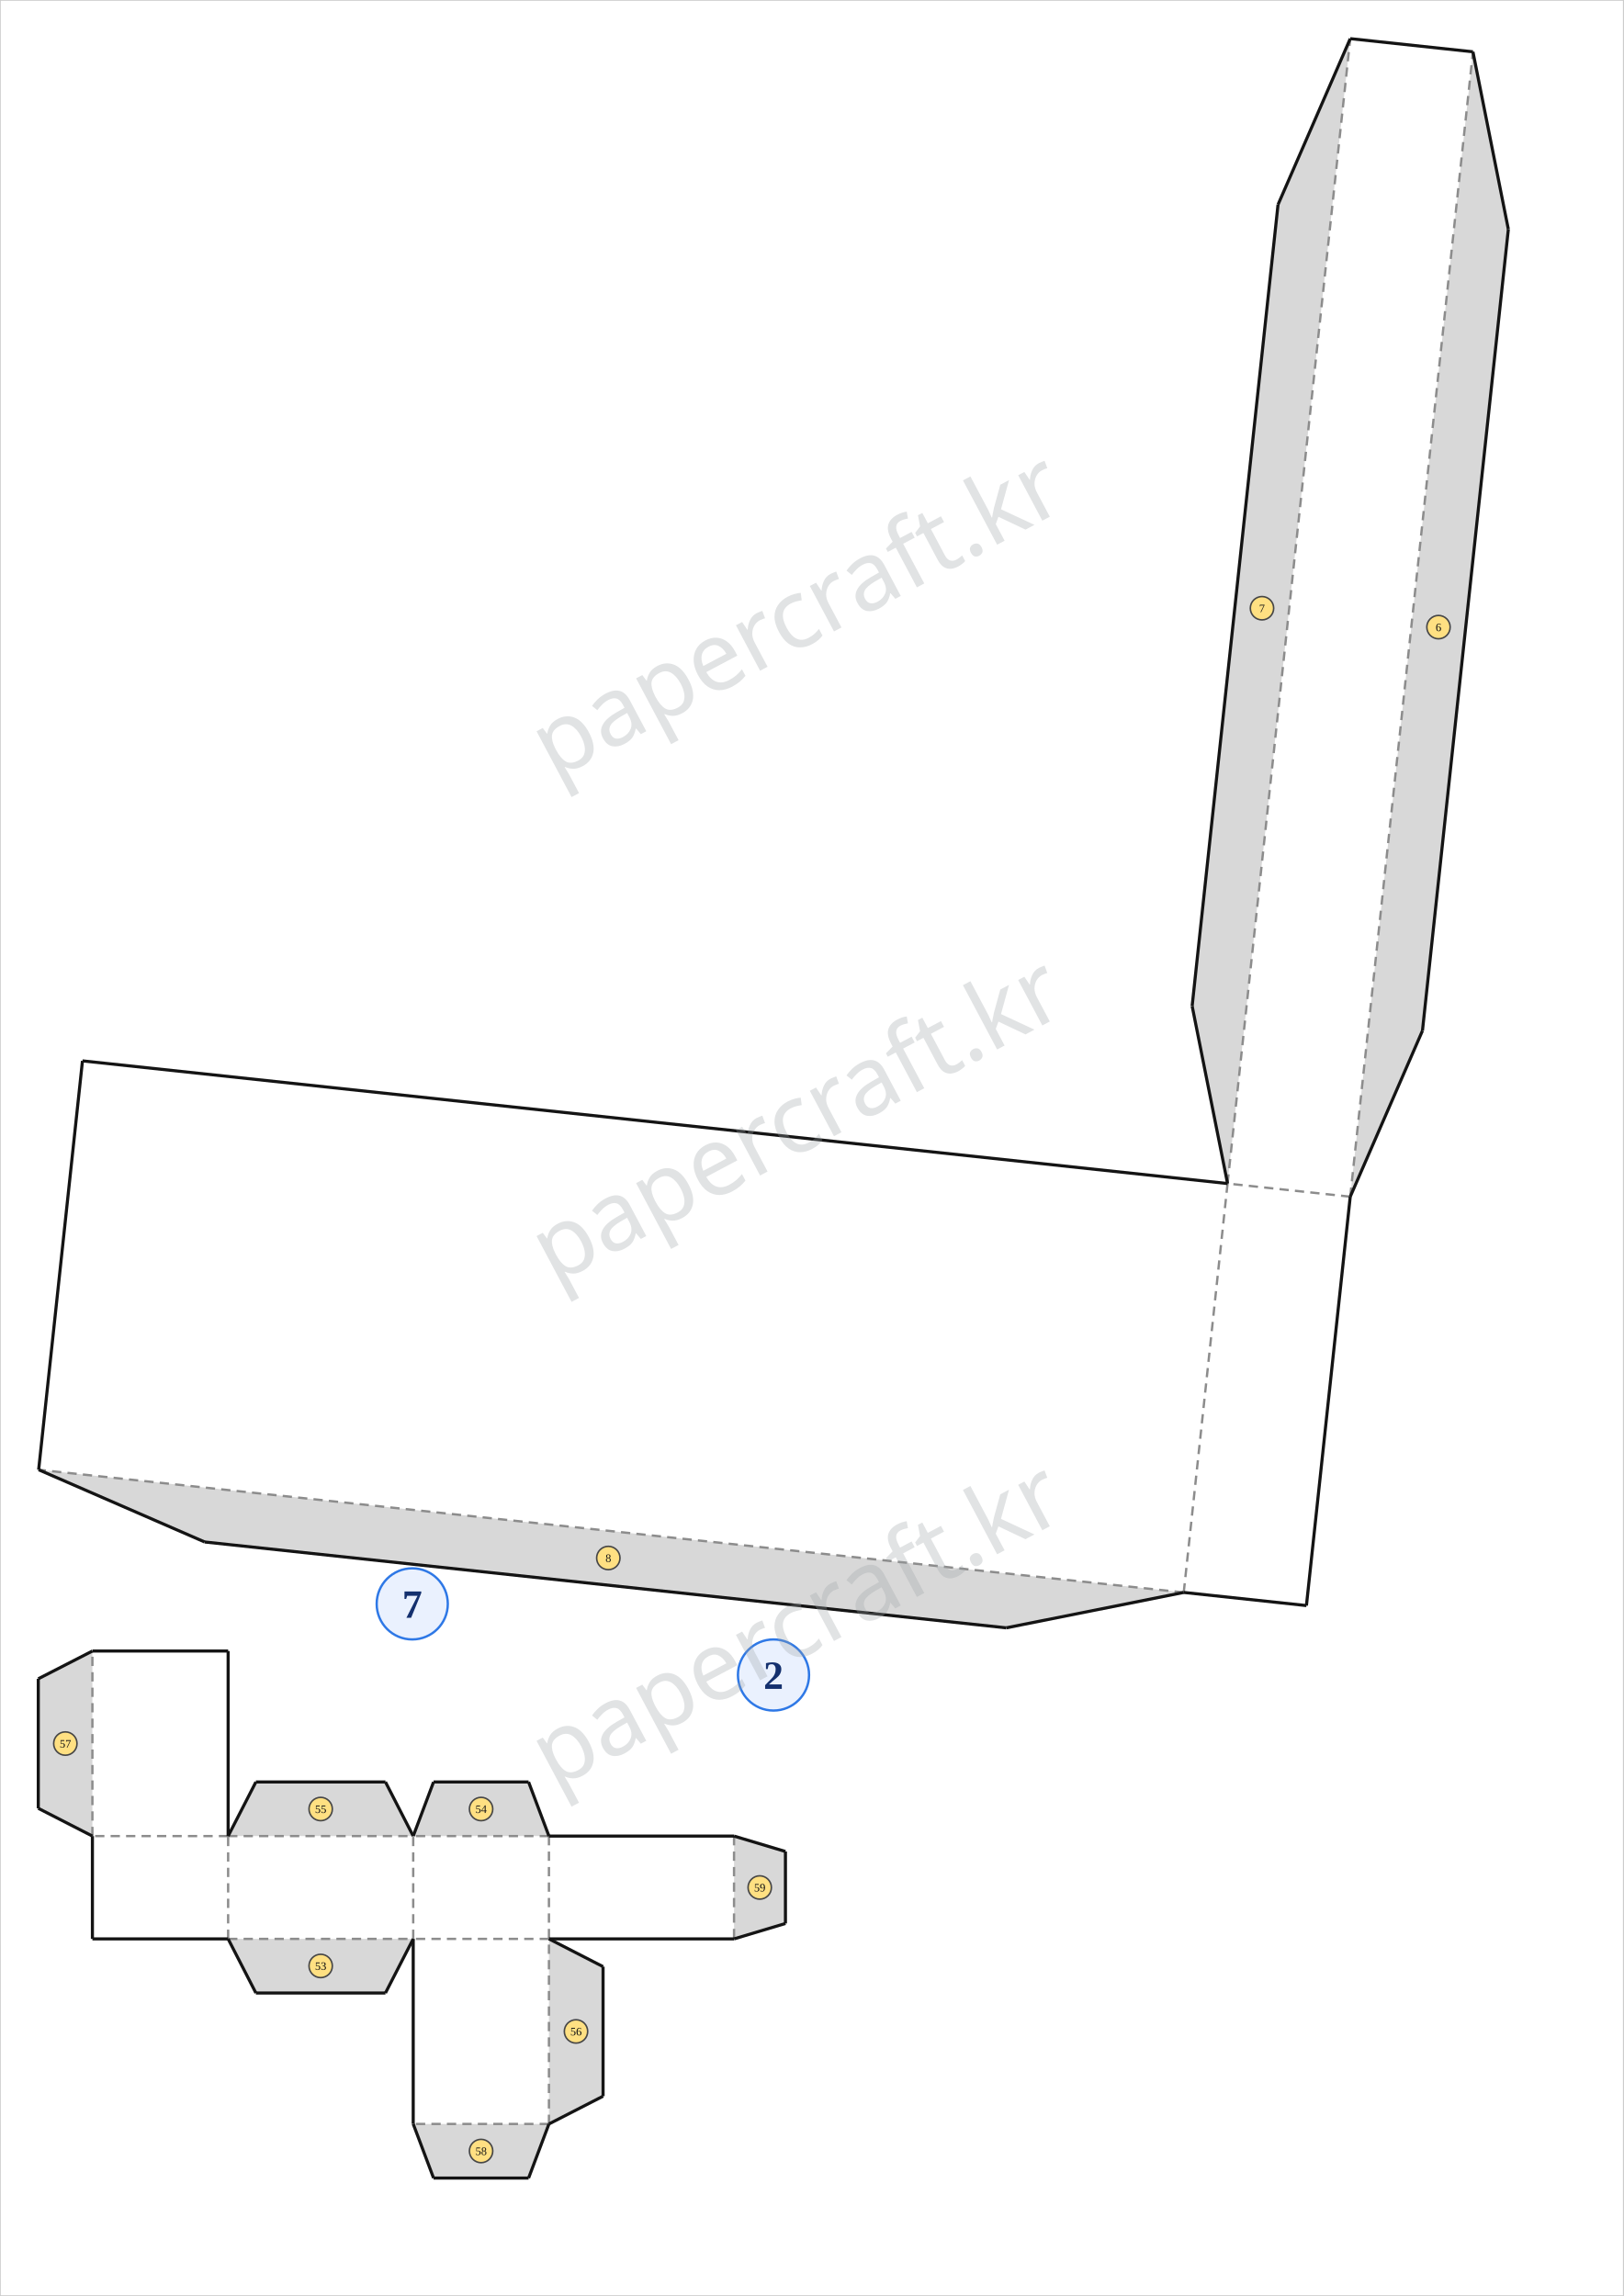
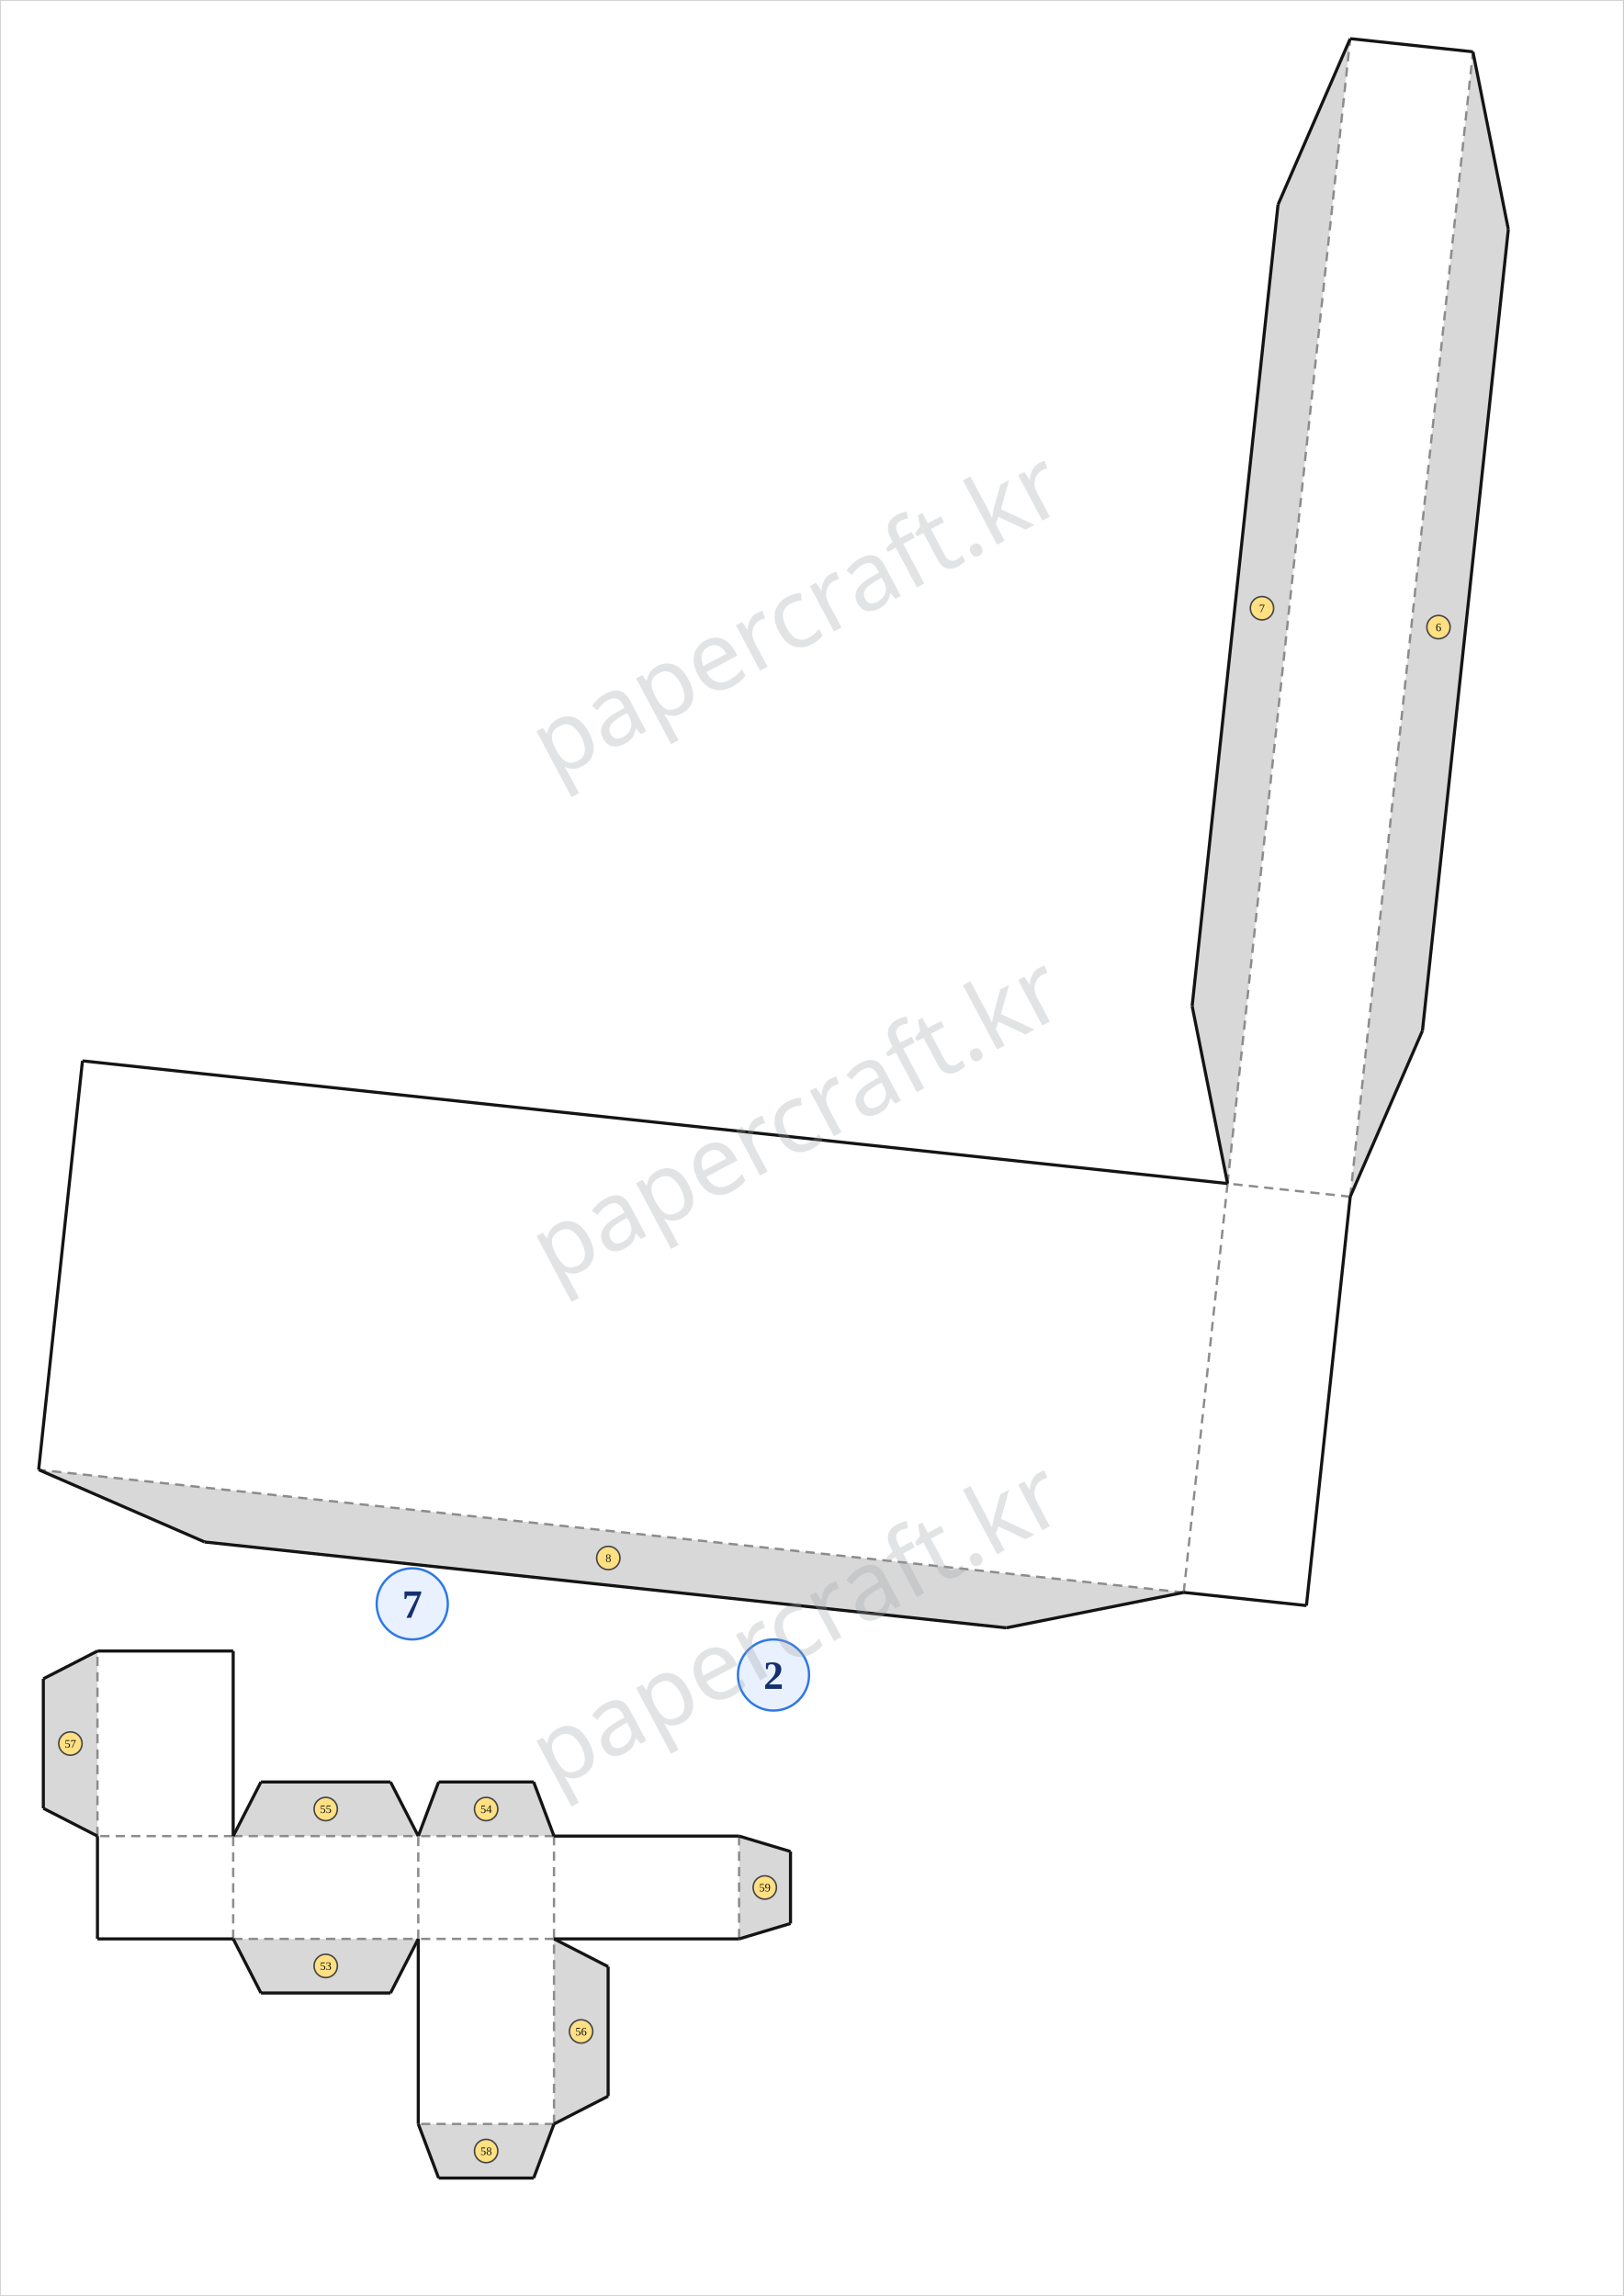
<svg xmlns="http://www.w3.org/2000/svg" width="210.00mm" height="297.00mm" viewBox="0 0 210.00 297.00">
  <rect x="0" y="0" width="210.00" height="297.00" fill="#ffffff" stroke="#cccccc" stroke-width="0.2" />
-   <polygon points="190.5,6.7 195.08,29.66 183.973,133.329 174.632,154.798" fill="rgb(216,216,216)" />
+   <polygon points="190.5,6.7 195.08,29.661 183.973,133.329 174.632,154.798" fill="rgb(216,216,216)" />
  <polygon points="174.632,5.0 165.292,26.469 154.185,130.137 158.765,153.098" fill="rgb(216,216,216)" />
  <polygon points="5.0,190.122 26.469,199.463 130.137,210.57 153.098,205.99" fill="rgb(216,216,216)" />
  <line x1="174.632" y1="154.798" x2="158.765" y2="153.098" stroke="#8c8c8c" stroke-width="0.3" stroke-dasharray="1.2,0.8" />
  <line x1="158.765" y1="153.098" x2="153.098" y2="205.99" stroke="#8c8c8c" stroke-width="0.3" stroke-dasharray="1.2,0.8" />
  <line x1="174.632" y1="154.798" x2="190.5" y2="6.7" stroke="#8c8c8c" stroke-width="0.3" stroke-dasharray="1.2,0.8" />
  <line x1="158.765" y1="153.098" x2="174.632" y2="5.0" stroke="#8c8c8c" stroke-width="0.3" stroke-dasharray="1.2,0.8" />
  <line x1="153.098" y1="205.99" x2="5.0" y2="190.122" stroke="#8c8c8c" stroke-width="0.3" stroke-dasharray="1.2,0.8" />
  <line x1="174.632" y1="5.0" x2="190.5" y2="6.7" stroke="#141414" stroke-width="0.4" />
  <line x1="5.0" y1="190.122" x2="10.667" y2="137.23" stroke="#141414" stroke-width="0.4" />
  <line x1="10.667" y1="137.23" x2="158.765" y2="153.098" stroke="#141414" stroke-width="0.4" />
  <line x1="174.632" y1="154.798" x2="168.965" y2="207.69" stroke="#141414" stroke-width="0.4" />
  <line x1="168.965" y1="207.69" x2="153.098" y2="205.99" stroke="#141414" stroke-width="0.4" />
-   <line x1="190.5" y1="6.7" x2="195.08" y2="29.66" stroke="#141414" stroke-width="0.4" />
-   <line x1="195.08" y1="29.66" x2="183.973" y2="133.329" stroke="#141414" stroke-width="0.4" />
+   <line x1="190.5" y1="6.7" x2="195.08" y2="29.661" stroke="#141414" stroke-width="0.4" />
+   <line x1="195.08" y1="29.661" x2="183.973" y2="133.329" stroke="#141414" stroke-width="0.4" />
  <line x1="183.973" y1="133.329" x2="174.632" y2="154.798" stroke="#141414" stroke-width="0.4" />
  <line x1="174.632" y1="5.0" x2="165.292" y2="26.469" stroke="#141414" stroke-width="0.4" />
  <line x1="165.292" y1="26.469" x2="154.185" y2="130.137" stroke="#141414" stroke-width="0.4" />
  <line x1="154.185" y1="130.137" x2="158.765" y2="153.098" stroke="#141414" stroke-width="0.4" />
  <line x1="5.0" y1="190.122" x2="26.469" y2="199.463" stroke="#141414" stroke-width="0.4" />
  <line x1="26.469" y1="199.463" x2="130.137" y2="210.57" stroke="#141414" stroke-width="0.4" />
  <line x1="130.137" y1="210.57" x2="153.098" y2="205.99" stroke="#141414" stroke-width="0.4" />
  <circle cx="186.046" cy="81.122" r="1.51" fill="#ffe082" stroke="#464646" stroke-width="0.2" />
  <text x="186.046" y="81.64" font-size="1.48" text-anchor="middle" fill="#141414">6</text>
  <circle cx="163.219" cy="78.676" r="1.51" fill="#ffe082" stroke="#464646" stroke-width="0.2" />
  <text x="163.219" y="79.19" font-size="1.48" text-anchor="middle" fill="#141414">7</text>
  <circle cx="78.676" cy="201.536" r="1.51" fill="#ffe082" stroke="#464646" stroke-width="0.2" />
  <text x="78.676" y="202.05" font-size="1.48" text-anchor="middle" fill="#141414">8</text>
  <circle cx="100.04" cy="216.67" r="4.6" fill="#eaf1fe" stroke="#2e78e6" stroke-width="0.3" />
  <text x="100.04" y="218.47" font-size="5.2" text-anchor="middle" fill="#14306e" font-weight="bold">2</text>
-   <polygon points="53.443,250.806 49.852,257.806 33.096,257.806 29.505,250.806" fill="rgb(216,216,216)" />
-   <polygon points="53.443,237.507 56.076,230.507 68.364,230.507 70.997,237.507" fill="rgb(216,216,216)" />
-   <polygon points="53.443,237.507 49.852,230.507 33.096,230.507 29.505,237.507" fill="rgb(216,216,216)" />
-   <polygon points="70.997,250.806 77.997,254.397 77.997,271.153 70.997,274.744" fill="rgb(216,216,216)" />
-   <polygon points="11.951,213.57 4.951,217.16 4.951,233.917 11.951,237.507" fill="rgb(216,216,216)" />
-   <polygon points="53.443,274.744 56.076,281.744 68.364,281.744 70.997,274.744" fill="rgb(216,216,216)" />
-   <polygon points="94.935,250.806 101.584,248.811 101.584,239.502 94.935,237.507" fill="rgb(216,216,216)" />
-   <line x1="53.443" y1="250.806" x2="53.443" y2="237.507" stroke="#8c8c8c" stroke-width="0.3" stroke-dasharray="1.2,0.8" />
-   <line x1="70.997" y1="250.806" x2="53.443" y2="250.806" stroke="#8c8c8c" stroke-width="0.3" stroke-dasharray="1.2,0.8" />
-   <line x1="70.997" y1="237.507" x2="70.997" y2="250.806" stroke="#8c8c8c" stroke-width="0.3" stroke-dasharray="1.2,0.8" />
-   <line x1="29.505" y1="250.806" x2="29.505" y2="237.507" stroke="#8c8c8c" stroke-width="0.3" stroke-dasharray="1.2,0.8" />
-   <line x1="29.505" y1="237.507" x2="11.951" y2="237.507" stroke="#8c8c8c" stroke-width="0.3" stroke-dasharray="1.2,0.8" />
-   <line x1="29.505" y1="250.806" x2="53.443" y2="250.806" stroke="#8c8c8c" stroke-width="0.3" stroke-dasharray="1.2,0.8" />
-   <line x1="70.997" y1="237.507" x2="53.443" y2="237.507" stroke="#8c8c8c" stroke-width="0.3" stroke-dasharray="1.2,0.8" />
-   <line x1="29.505" y1="237.507" x2="53.443" y2="237.507" stroke="#8c8c8c" stroke-width="0.3" stroke-dasharray="1.2,0.8" />
-   <line x1="70.997" y1="274.744" x2="70.997" y2="250.806" stroke="#8c8c8c" stroke-width="0.3" stroke-dasharray="1.2,0.8" />
-   <line x1="11.951" y1="237.507" x2="11.951" y2="213.57" stroke="#8c8c8c" stroke-width="0.3" stroke-dasharray="1.2,0.8" />
-   <line x1="70.997" y1="274.744" x2="53.443" y2="274.744" stroke="#8c8c8c" stroke-width="0.3" stroke-dasharray="1.2,0.8" />
-   <line x1="94.935" y1="237.507" x2="94.935" y2="250.806" stroke="#8c8c8c" stroke-width="0.3" stroke-dasharray="1.2,0.8" />
-   <line x1="53.443" y1="274.744" x2="53.443" y2="250.806" stroke="#141414" stroke-width="0.4" />
-   <line x1="11.951" y1="213.57" x2="29.505" y2="213.57" stroke="#141414" stroke-width="0.4" />
-   <line x1="29.505" y1="213.57" x2="29.505" y2="237.507" stroke="#141414" stroke-width="0.4" />
-   <line x1="94.935" y1="250.806" x2="70.997" y2="250.806" stroke="#141414" stroke-width="0.4" />
-   <line x1="70.997" y1="237.507" x2="94.935" y2="237.507" stroke="#141414" stroke-width="0.4" />
-   <line x1="29.505" y1="250.806" x2="11.951" y2="250.806" stroke="#141414" stroke-width="0.4" />
-   <line x1="11.951" y1="250.806" x2="11.951" y2="237.507" stroke="#141414" stroke-width="0.4" />
-   <line x1="53.443" y1="250.806" x2="49.852" y2="257.806" stroke="#141414" stroke-width="0.4" />
-   <line x1="49.852" y1="257.806" x2="33.096" y2="257.806" stroke="#141414" stroke-width="0.4" />
-   <line x1="33.096" y1="257.806" x2="29.505" y2="250.806" stroke="#141414" stroke-width="0.4" />
-   <line x1="53.443" y1="237.507" x2="56.076" y2="230.507" stroke="#141414" stroke-width="0.4" />
-   <line x1="56.076" y1="230.507" x2="68.364" y2="230.507" stroke="#141414" stroke-width="0.4" />
-   <line x1="68.364" y1="230.507" x2="70.997" y2="237.507" stroke="#141414" stroke-width="0.4" />
-   <line x1="53.443" y1="237.507" x2="49.852" y2="230.507" stroke="#141414" stroke-width="0.4" />
-   <line x1="49.852" y1="230.507" x2="33.096" y2="230.507" stroke="#141414" stroke-width="0.4" />
-   <line x1="33.096" y1="230.507" x2="29.505" y2="237.507" stroke="#141414" stroke-width="0.4" />
-   <line x1="70.997" y1="250.806" x2="77.997" y2="254.397" stroke="#141414" stroke-width="0.4" />
-   <line x1="77.997" y1="254.397" x2="77.997" y2="271.153" stroke="#141414" stroke-width="0.4" />
-   <line x1="77.997" y1="271.153" x2="70.997" y2="274.744" stroke="#141414" stroke-width="0.4" />
-   <line x1="11.951" y1="213.57" x2="4.951" y2="217.16" stroke="#141414" stroke-width="0.4" />
-   <line x1="4.951" y1="217.16" x2="4.951" y2="233.917" stroke="#141414" stroke-width="0.4" />
-   <line x1="4.951" y1="233.917" x2="11.951" y2="237.507" stroke="#141414" stroke-width="0.4" />
-   <line x1="53.443" y1="274.744" x2="56.076" y2="281.744" stroke="#141414" stroke-width="0.4" />
-   <line x1="56.076" y1="281.744" x2="68.364" y2="281.744" stroke="#141414" stroke-width="0.4" />
-   <line x1="68.364" y1="281.744" x2="70.997" y2="274.744" stroke="#141414" stroke-width="0.4" />
-   <line x1="94.935" y1="250.806" x2="101.584" y2="248.811" stroke="#141414" stroke-width="0.4" />
-   <line x1="101.584" y1="248.811" x2="101.584" y2="239.502" stroke="#141414" stroke-width="0.4" />
-   <line x1="101.584" y1="239.502" x2="94.935" y2="237.507" stroke="#141414" stroke-width="0.4" />
-   <circle cx="41.474" cy="254.306" r="1.51" fill="#ffe082" stroke="#464646" stroke-width="0.2" />
-   <text x="41.474" y="254.82" font-size="1.48" text-anchor="middle" fill="#141414">53</text>
-   <circle cx="62.22" cy="234.007" r="1.51" fill="#ffe082" stroke="#464646" stroke-width="0.2" />
-   <text x="62.22" y="234.52" font-size="1.48" text-anchor="middle" fill="#141414">54</text>
-   <circle cx="41.474" cy="234.007" r="1.51" fill="#ffe082" stroke="#464646" stroke-width="0.2" />
-   <text x="41.474" y="234.52" font-size="1.48" text-anchor="middle" fill="#141414">55</text>
-   <circle cx="74.497" cy="262.775" r="1.51" fill="#ffe082" stroke="#464646" stroke-width="0.2" />
-   <text x="74.497" y="263.29" font-size="1.48" text-anchor="middle" fill="#141414">56</text>
-   <circle cx="8.451" cy="225.539" r="1.51" fill="#ffe082" stroke="#464646" stroke-width="0.2" />
-   <text x="8.451" y="226.06" font-size="1.48" text-anchor="middle" fill="#141414">57</text>
-   <circle cx="62.22" cy="278.244" r="1.51" fill="#ffe082" stroke="#464646" stroke-width="0.2" />
-   <text x="62.22" y="278.76" font-size="1.48" text-anchor="middle" fill="#141414">58</text>
-   <circle cx="98.259" cy="244.157" r="1.51" fill="#ffe082" stroke="#464646" stroke-width="0.2" />
-   <text x="98.259" y="244.67" font-size="1.48" text-anchor="middle" fill="#141414">59</text>
+   <polygon points="54.097,250.806 50.507,257.806 33.75,257.806 30.16,250.806" fill="rgb(216,216,216)" />
+   <polygon points="54.097,237.508 56.73,230.508 69.019,230.508 71.652,237.508" fill="rgb(216,216,216)" />
+   <polygon points="54.097,237.508 50.507,230.508 33.75,230.508 30.16,237.508" fill="rgb(216,216,216)" />
+   <polygon points="71.652,250.806 78.652,254.397 78.652,271.153 71.652,274.744" fill="rgb(216,216,216)" />
+   <polygon points="12.605,213.57 5.605,217.16 5.605,233.917 12.605,237.508" fill="rgb(216,216,216)" />
+   <polygon points="54.097,274.744 56.73,281.744 69.019,281.744 71.652,274.744" fill="rgb(216,216,216)" />
+   <polygon points="95.589,250.806 102.239,248.811 102.239,239.502 95.589,237.508" fill="rgb(216,216,216)" />
+   <line x1="54.097" y1="250.806" x2="54.097" y2="237.508" stroke="#8c8c8c" stroke-width="0.3" stroke-dasharray="1.2,0.8" />
+   <line x1="71.652" y1="250.806" x2="54.097" y2="250.806" stroke="#8c8c8c" stroke-width="0.3" stroke-dasharray="1.2,0.8" />
+   <line x1="71.652" y1="237.508" x2="71.652" y2="250.806" stroke="#8c8c8c" stroke-width="0.3" stroke-dasharray="1.2,0.8" />
+   <line x1="30.16" y1="250.806" x2="30.16" y2="237.508" stroke="#8c8c8c" stroke-width="0.3" stroke-dasharray="1.2,0.8" />
+   <line x1="30.16" y1="237.508" x2="12.605" y2="237.508" stroke="#8c8c8c" stroke-width="0.3" stroke-dasharray="1.2,0.8" />
+   <line x1="30.16" y1="250.806" x2="54.097" y2="250.806" stroke="#8c8c8c" stroke-width="0.3" stroke-dasharray="1.2,0.8" />
+   <line x1="71.652" y1="237.508" x2="54.097" y2="237.508" stroke="#8c8c8c" stroke-width="0.3" stroke-dasharray="1.2,0.8" />
+   <line x1="30.16" y1="237.508" x2="54.097" y2="237.508" stroke="#8c8c8c" stroke-width="0.3" stroke-dasharray="1.2,0.8" />
+   <line x1="71.652" y1="274.744" x2="71.652" y2="250.806" stroke="#8c8c8c" stroke-width="0.3" stroke-dasharray="1.2,0.8" />
+   <line x1="12.605" y1="237.508" x2="12.605" y2="213.57" stroke="#8c8c8c" stroke-width="0.3" stroke-dasharray="1.2,0.8" />
+   <line x1="71.652" y1="274.744" x2="54.097" y2="274.744" stroke="#8c8c8c" stroke-width="0.3" stroke-dasharray="1.2,0.8" />
+   <line x1="95.589" y1="237.508" x2="95.589" y2="250.806" stroke="#8c8c8c" stroke-width="0.3" stroke-dasharray="1.2,0.8" />
+   <line x1="54.097" y1="274.744" x2="54.097" y2="250.806" stroke="#141414" stroke-width="0.4" />
+   <line x1="12.605" y1="213.57" x2="30.16" y2="213.57" stroke="#141414" stroke-width="0.4" />
+   <line x1="30.16" y1="213.57" x2="30.16" y2="237.508" stroke="#141414" stroke-width="0.4" />
+   <line x1="95.589" y1="250.806" x2="71.652" y2="250.806" stroke="#141414" stroke-width="0.4" />
+   <line x1="71.652" y1="237.508" x2="95.589" y2="237.508" stroke="#141414" stroke-width="0.4" />
+   <line x1="30.16" y1="250.806" x2="12.605" y2="250.806" stroke="#141414" stroke-width="0.4" />
+   <line x1="12.605" y1="250.806" x2="12.605" y2="237.508" stroke="#141414" stroke-width="0.4" />
+   <line x1="54.097" y1="250.806" x2="50.507" y2="257.806" stroke="#141414" stroke-width="0.4" />
+   <line x1="50.507" y1="257.806" x2="33.75" y2="257.806" stroke="#141414" stroke-width="0.4" />
+   <line x1="33.75" y1="257.806" x2="30.16" y2="250.806" stroke="#141414" stroke-width="0.4" />
+   <line x1="54.097" y1="237.508" x2="56.73" y2="230.508" stroke="#141414" stroke-width="0.4" />
+   <line x1="56.73" y1="230.508" x2="69.019" y2="230.508" stroke="#141414" stroke-width="0.4" />
+   <line x1="69.019" y1="230.508" x2="71.652" y2="237.508" stroke="#141414" stroke-width="0.4" />
+   <line x1="54.097" y1="237.508" x2="50.507" y2="230.508" stroke="#141414" stroke-width="0.4" />
+   <line x1="50.507" y1="230.508" x2="33.75" y2="230.508" stroke="#141414" stroke-width="0.4" />
+   <line x1="33.75" y1="230.508" x2="30.16" y2="237.508" stroke="#141414" stroke-width="0.4" />
+   <line x1="71.652" y1="250.806" x2="78.652" y2="254.397" stroke="#141414" stroke-width="0.4" />
+   <line x1="78.652" y1="254.397" x2="78.652" y2="271.153" stroke="#141414" stroke-width="0.4" />
+   <line x1="78.652" y1="271.153" x2="71.652" y2="274.744" stroke="#141414" stroke-width="0.4" />
+   <line x1="12.605" y1="213.57" x2="5.605" y2="217.16" stroke="#141414" stroke-width="0.4" />
+   <line x1="5.605" y1="217.16" x2="5.605" y2="233.917" stroke="#141414" stroke-width="0.4" />
+   <line x1="5.605" y1="233.917" x2="12.605" y2="237.508" stroke="#141414" stroke-width="0.4" />
+   <line x1="54.097" y1="274.744" x2="56.73" y2="281.744" stroke="#141414" stroke-width="0.4" />
+   <line x1="56.73" y1="281.744" x2="69.019" y2="281.744" stroke="#141414" stroke-width="0.4" />
+   <line x1="69.019" y1="281.744" x2="71.652" y2="274.744" stroke="#141414" stroke-width="0.4" />
+   <line x1="95.589" y1="250.806" x2="102.239" y2="248.811" stroke="#141414" stroke-width="0.4" />
+   <line x1="102.239" y1="248.811" x2="102.239" y2="239.502" stroke="#141414" stroke-width="0.4" />
+   <line x1="102.239" y1="239.502" x2="95.589" y2="237.508" stroke="#141414" stroke-width="0.4" />
+   <circle cx="42.128" cy="254.306" r="1.51" fill="#ffe082" stroke="#464646" stroke-width="0.2" />
+   <text x="42.128" y="254.82" font-size="1.48" text-anchor="middle" fill="#141414">53</text>
+   <circle cx="62.874" cy="234.008" r="1.51" fill="#ffe082" stroke="#464646" stroke-width="0.2" />
+   <text x="62.874" y="234.52" font-size="1.48" text-anchor="middle" fill="#141414">54</text>
+   <circle cx="42.128" cy="234.008" r="1.51" fill="#ffe082" stroke="#464646" stroke-width="0.2" />
+   <text x="42.128" y="234.52" font-size="1.48" text-anchor="middle" fill="#141414">55</text>
+   <circle cx="75.152" cy="262.775" r="1.51" fill="#ffe082" stroke="#464646" stroke-width="0.2" />
+   <text x="75.152" y="263.29" font-size="1.48" text-anchor="middle" fill="#141414">56</text>
+   <circle cx="9.105" cy="225.539" r="1.51" fill="#ffe082" stroke="#464646" stroke-width="0.2" />
+   <text x="9.105" y="226.06" font-size="1.48" text-anchor="middle" fill="#141414">57</text>
+   <circle cx="62.874" cy="278.244" r="1.51" fill="#ffe082" stroke="#464646" stroke-width="0.2" />
+   <text x="62.874" y="278.76" font-size="1.48" text-anchor="middle" fill="#141414">58</text>
+   <circle cx="98.914" cy="244.157" r="1.51" fill="#ffe082" stroke="#464646" stroke-width="0.2" />
+   <text x="98.914" y="244.67" font-size="1.48" text-anchor="middle" fill="#141414">59</text>
  <circle cx="53.317" cy="207.47" r="4.6" fill="#eaf1fe" stroke="#2e78e6" stroke-width="0.3" />
  <text x="53.317" y="209.27" font-size="5.2" text-anchor="middle" fill="#14306e" font-weight="bold">7</text>
  <g pointer-events="none">
    <text x="105.0" y="83.2" text-anchor="middle" font-family="sans-serif" font-size="12.4" fill="#9aa0a6" fill-opacity="0.3" transform="rotate(-28 105.0 83.2)">papercraft.kr</text>
    <text x="105.0" y="148.5" text-anchor="middle" font-family="sans-serif" font-size="12.4" fill="#9aa0a6" fill-opacity="0.3" transform="rotate(-28 105.0 148.5)">papercraft.kr</text>
    <text x="105.0" y="213.8" text-anchor="middle" font-family="sans-serif" font-size="12.4" fill="#9aa0a6" fill-opacity="0.3" transform="rotate(-28 105.0 213.8)">papercraft.kr</text>
  </g>
</svg>
